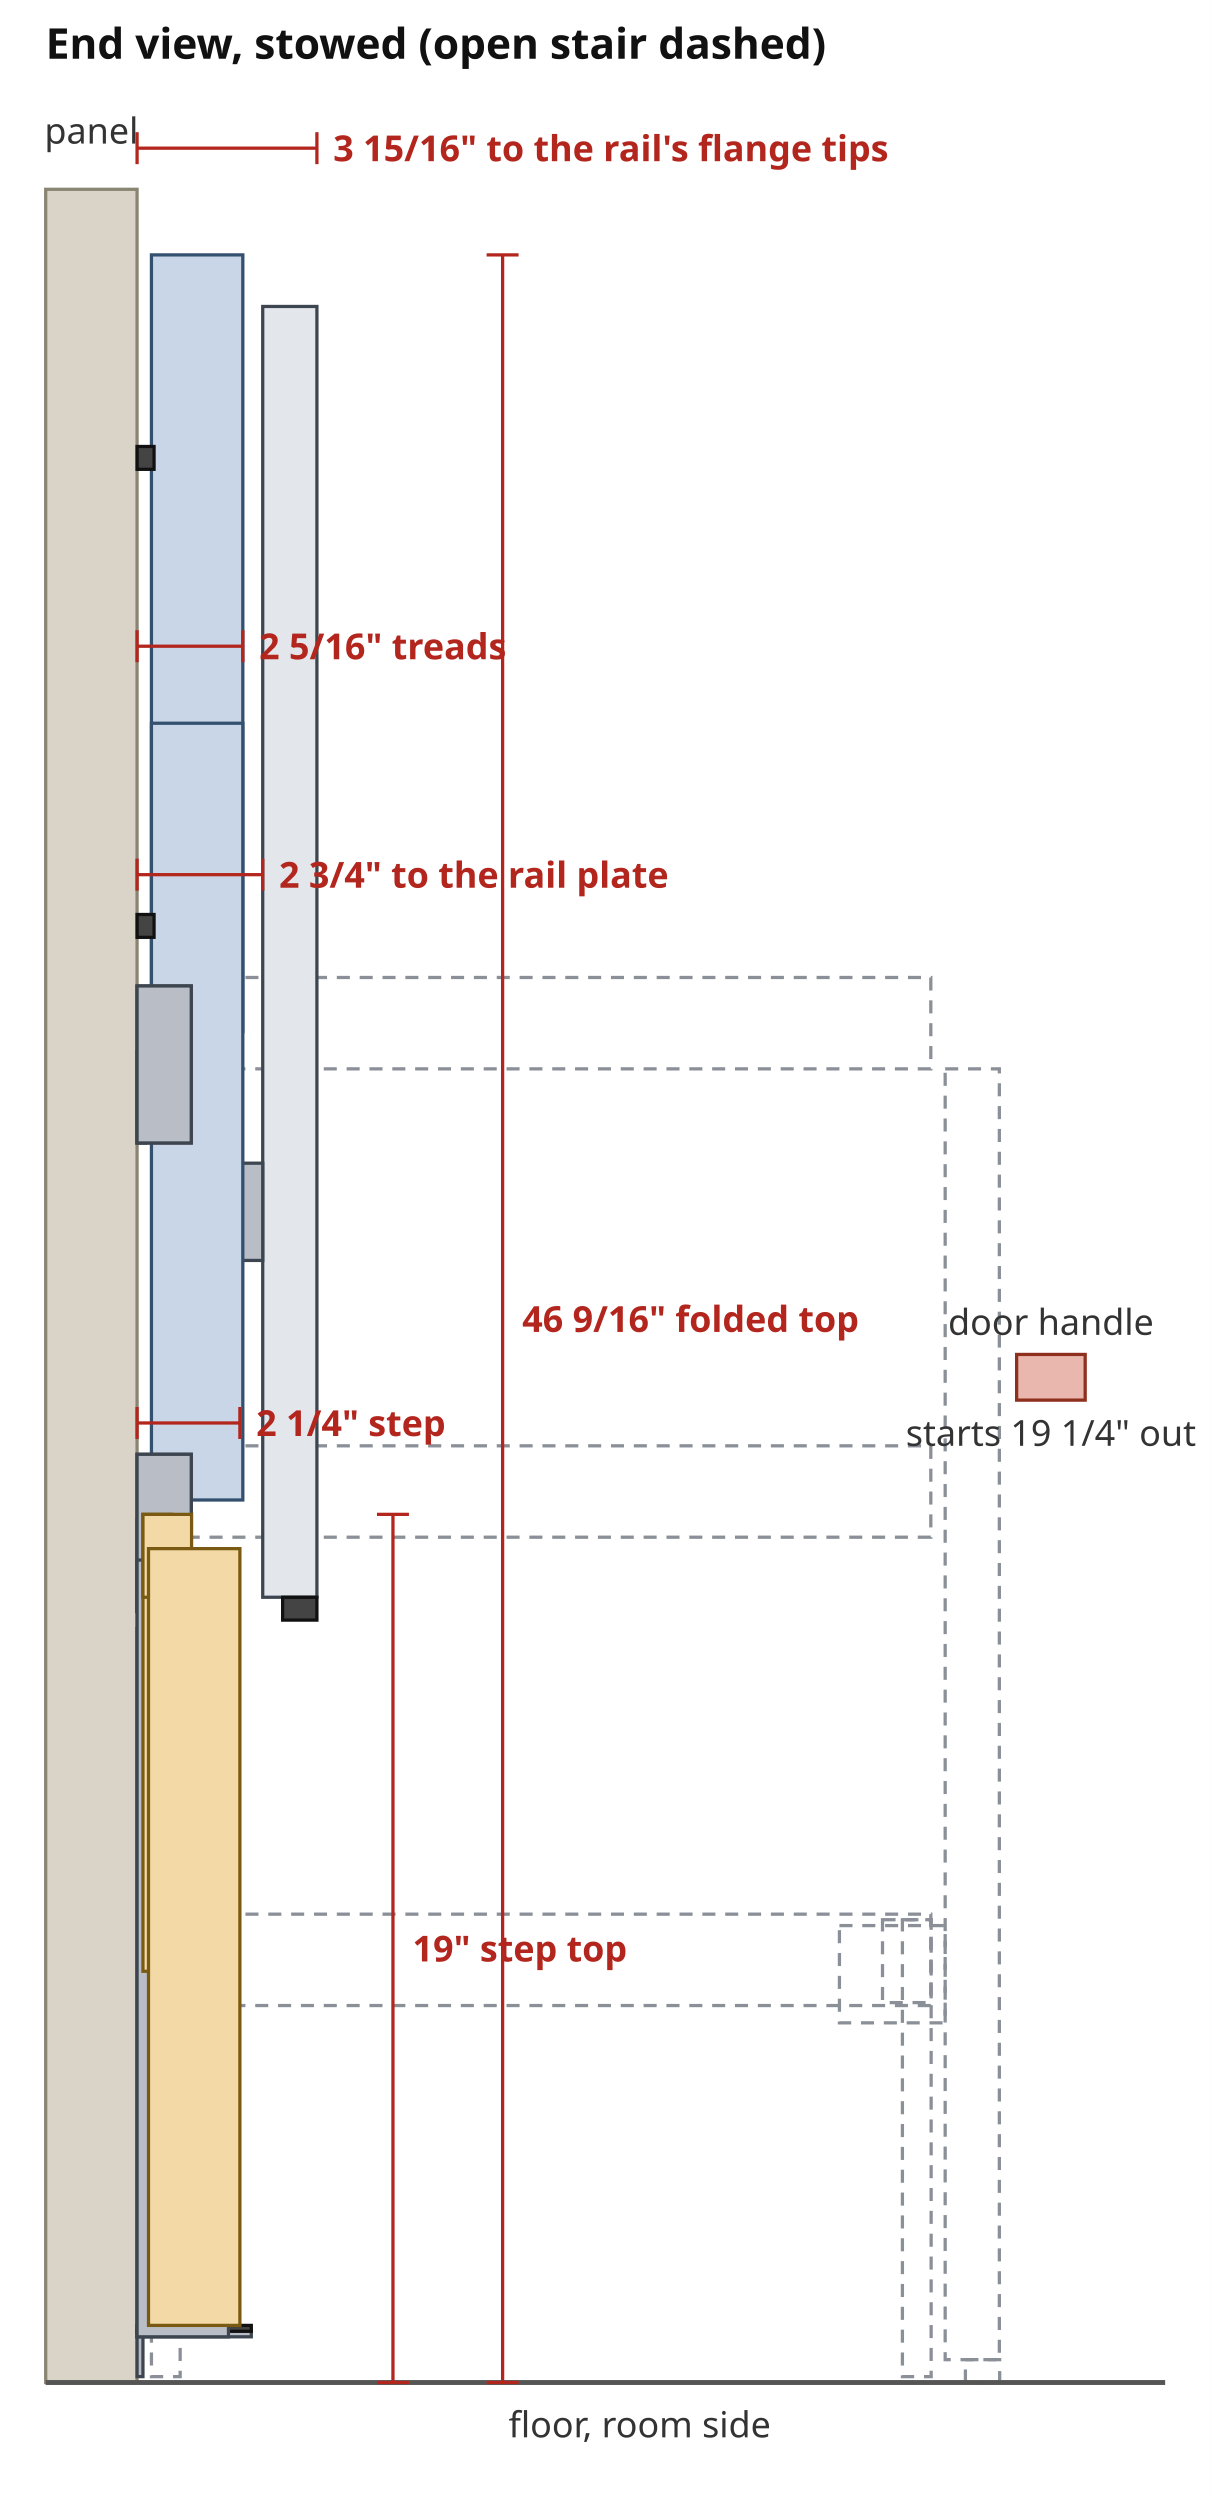
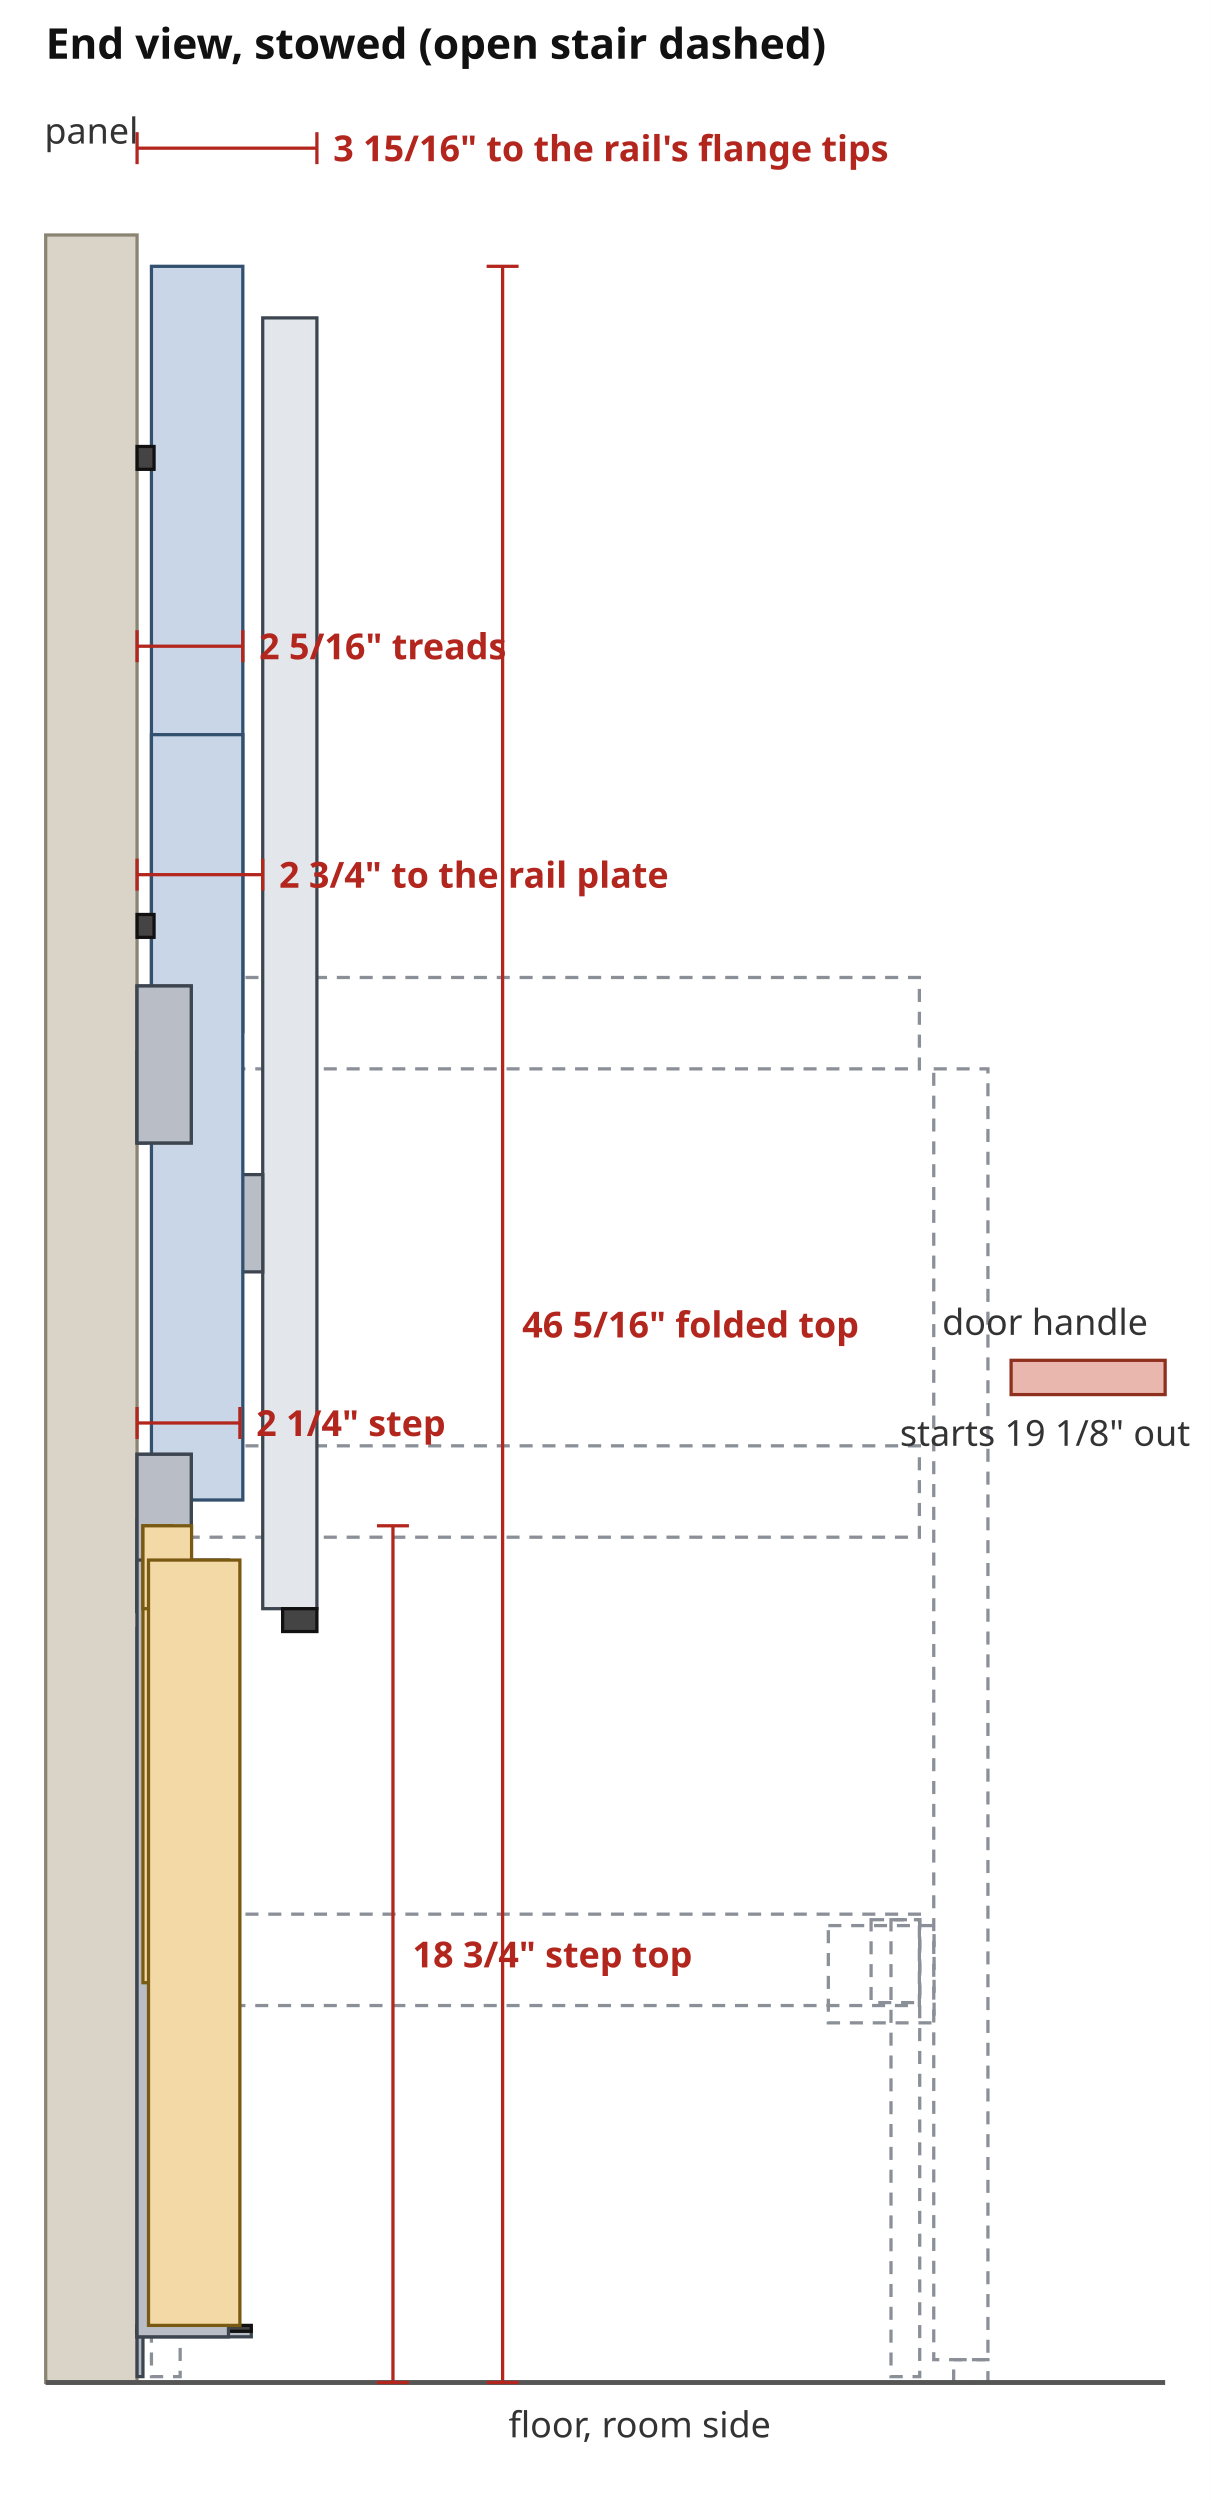
<svg xmlns="http://www.w3.org/2000/svg" viewBox="0 0 371 766" width="371" height="766" role="img">
  <style>
.bg{fill:#fff}.panel{fill:#d9d4c7;stroke:#8a8473}.floor{stroke:#555;stroke-width:1.5}
.tread{fill:#c9d6e8;stroke:#34506f}.rail{fill:#e3e7ec;stroke:#3d4650}.step{fill:#f2d9a6;stroke:#7a5a12}
.fixed{fill:#b9bec6;stroke:#3d4650}.rubber{fill:#444;stroke:#111}.handle{fill:#e9b7ae;stroke:#8f2f1e}
.ghost{fill:none;stroke:#8a8f98;stroke-dasharray:4 3}.dim{stroke:#b3261e;fill:none;stroke-width:1}
.dimt{fill:#b3261e;font:600 11px system-ui,sans-serif}.lbl{fill:#333;font:11px system-ui,sans-serif}
.ttl{fill:#111;font:600 13px system-ui,sans-serif}rect,polygon,circle{stroke-width:1}
</style>
  <rect class="bg" width="371" height="766" />
  <text class="ttl" x="14" y="18">End view, stowed (open stair dashed)</text>
-   <rect class="panel" x="14.0" y="58.0" width="28.0" height="672.0" />
-   <rect class="ghost" x="47.2" y="299.5" width="238.0" height="28.0" />
-   <rect class="ghost" x="47.2" y="443.0" width="238.0" height="28.0" />
-   <rect class="ghost" x="47.2" y="586.5" width="238.0" height="28.0" />
+   <rect class="panel" x="14.0" y="72.0" width="28.0" height="658.0" />
+   <rect class="ghost" x="47.2" y="299.5" width="234.5" height="28.0" />
+   <rect class="ghost" x="47.2" y="443.0" width="234.5" height="28.0" />
+   <rect class="ghost" x="47.2" y="586.5" width="234.5" height="28.0" />
  <rect class="ghost" x="46.4" y="588.2" width="8.8" height="140.0" />
  <rect class="ghost" x="46.4" y="588.2" width="14.9" height="25.4" />
-   <rect class="ghost" x="276.5" y="588.2" width="8.8" height="140.0" />
-   <rect class="ghost" x="270.4" y="588.2" width="14.9" height="25.4" />
-   <rect class="ghost" x="289.6" y="327.5" width="16.6" height="395.5" />
-   <rect class="ghost" x="257.2" y="590.0" width="32.4" height="29.8" />
-   <rect class="ghost" x="295.8" y="723.0" width="10.5" height="7.0" />
-   <rect class="handle" x="311.5" y="415.0" width="21.0" height="14.0" />
-   <rect class="rail" x="80.5" y="93.9" width="16.6" height="395.5" />
-   <rect class="fixed" x="48.1" y="356.4" width="32.4" height="29.8" />
-   <rect class="rubber" x="86.6" y="489.4" width="10.5" height="7.0" />
-   <rect class="tread" x="46.4" y="78.1" width="28.0" height="238.0" />
-   <rect class="tread" x="46.4" y="221.6" width="28.0" height="238.0" />
+   <rect class="ghost" x="273.0" y="588.2" width="8.8" height="140.0" />
+   <rect class="ghost" x="266.9" y="588.2" width="14.9" height="25.4" />
+   <rect class="ghost" x="286.1" y="327.5" width="16.6" height="395.5" />
+   <rect class="ghost" x="253.8" y="590.0" width="32.4" height="29.8" />
+   <rect class="ghost" x="292.2" y="723.0" width="10.5" height="7.0" />
+   <rect class="handle" x="309.8" y="416.8" width="47.2" height="10.5" />
+   <rect class="rail" x="80.5" y="97.4" width="16.6" height="395.5" />
+   <rect class="fixed" x="48.1" y="359.9" width="32.4" height="29.8" />
+   <rect class="rubber" x="86.6" y="492.9" width="10.5" height="7.0" />
+   <rect class="tread" x="46.4" y="81.6" width="28.0" height="234.5" />
+   <rect class="tread" x="46.4" y="225.1" width="28.0" height="234.5" />
  <rect class="fixed" x="42.0" y="322.2" width="2.6" height="28.0" />
  <rect class="fixed" x="42.0" y="302.1" width="16.6" height="48.1" />
  <rect class="fixed" x="42.0" y="302.1" width="16.6" height="48.1" />
  <rect class="rubber" x="42.0" y="136.8" width="5.2" height="7.0" />
  <rect class="fixed" x="42.0" y="465.8" width="2.6" height="28.0" />
  <rect class="fixed" x="42.0" y="445.6" width="16.6" height="48.1" />
  <rect class="fixed" x="42.0" y="445.6" width="16.6" height="48.1" />
  <rect class="rubber" x="42.0" y="280.2" width="5.2" height="7.0" />
  <rect class="fixed" x="42.0" y="714.2" width="35.0" height="1.8" />
  <rect class="fixed" x="42.0" y="714.2" width="1.8" height="14.0" />
  <rect class="rubber" x="42.0" y="712.5" width="35.0" height="1.8" />
  <rect class="fixed" x="42.0" y="499.0" width="1.8" height="217.0" />
  <rect class="fixed" x="42.0" y="478.0" width="28.0" height="238.0" />
  <rect class="step" x="56.0" y="571.6" width="8.8" height="140.0" />
  <rect class="step" x="56.0" y="686.2" width="14.9" height="25.4" />
-   <rect class="step" x="43.8" y="464.0" width="8.8" height="140.0" />
-   <rect class="step" x="43.8" y="464.0" width="14.9" height="25.4" />
-   <rect class="step" x="45.5" y="474.5" width="28.0" height="238.0" />
+   <rect class="step" x="43.8" y="467.5" width="8.8" height="140.0" />
+   <rect class="step" x="43.8" y="467.5" width="14.9" height="25.4" />
+   <rect class="step" x="45.5" y="478.0" width="28.0" height="234.5" />
  <line class="floor" x1="14.0" y1="730.0" x2="357.0" y2="730.0" />
  <line class="dim" x1="42.0" y1="45.4" x2="97.1" y2="45.4" />
  <line class="dim" x1="42.0" y1="50.3" x2="42.0" y2="40.5" />
  <line class="dim" x1="97.1" y1="50.3" x2="97.1" y2="40.5" />
  <text class="dimt" x="102.1" y="49.4" text-anchor="start">3 15/16" to the rail's flange tips</text>
  <line class="dim" x1="42.0" y1="198.0" x2="74.4" y2="198.0" />
  <line class="dim" x1="42.0" y1="202.9" x2="42.0" y2="193.1" />
  <line class="dim" x1="74.4" y1="202.9" x2="74.4" y2="193.1" />
  <text class="dimt" x="79.4" y="202.0" text-anchor="start">2 5/16" treads</text>
  <line class="dim" x1="42.0" y1="268.0" x2="80.5" y2="268.0" />
  <line class="dim" x1="42.0" y1="272.9" x2="42.0" y2="263.1" />
  <line class="dim" x1="80.5" y1="272.9" x2="80.5" y2="263.1" />
  <text class="dimt" x="85.5" y="272.0" text-anchor="start">2 3/4" to the rail plate</text>
  <line class="dim" x1="42.0" y1="436.0" x2="73.5" y2="436.0" />
  <line class="dim" x1="42.0" y1="440.9" x2="42.0" y2="431.1" />
  <line class="dim" x1="73.5" y1="440.9" x2="73.5" y2="431.1" />
  <text class="dimt" x="78.5" y="440.0" text-anchor="start">2 1/4" step</text>
-   <line class="dim" x1="154.0" y1="730.0" x2="154.0" y2="78.1" />
+   <line class="dim" x1="154.0" y1="730.0" x2="154.0" y2="81.6" />
  <line class="dim" x1="149.1" y1="730.0" x2="158.9" y2="730.0" />
-   <line class="dim" x1="149.1" y1="78.1" x2="158.9" y2="78.1" />
-   <text class="dimt" x="160.0" y="408.1" text-anchor="start">46 9/16" folded top</text>
-   <line class="dim" x1="120.4" y1="730.0" x2="120.4" y2="464.0" />
+   <line class="dim" x1="149.1" y1="81.6" x2="158.9" y2="81.6" />
+   <text class="dimt" x="160.0" y="409.8" text-anchor="start">46 5/16" folded top</text>
+   <line class="dim" x1="120.4" y1="730.0" x2="120.4" y2="467.5" />
  <line class="dim" x1="115.5" y1="730.0" x2="125.3" y2="730.0" />
-   <line class="dim" x1="115.5" y1="464.0" x2="125.3" y2="464.0" />
-   <text class="dimt" x="126.4" y="601.0" text-anchor="start">19" step top</text>
-   <text class="lbl" x="322.0" y="409.0" text-anchor="middle">door handle</text>
-   <text class="lbl" x="322.0" y="443.0" text-anchor="middle">starts 19 1/4" out</text>
+   <line class="dim" x1="115.5" y1="467.5" x2="125.3" y2="467.5" />
+   <text class="dimt" x="126.4" y="602.8" text-anchor="start">18 3/4" step top</text>
+   <text class="lbl" x="320.2" y="409.0" text-anchor="middle">door handle</text>
+   <text class="lbl" x="320.2" y="443.0" text-anchor="middle">starts 19 1/8" out</text>
  <text class="lbl" x="28.0" y="44.0" text-anchor="middle">panel</text>
  <text class="lbl" x="196.0" y="746.8" text-anchor="middle">floor, room side</text>
</svg>
